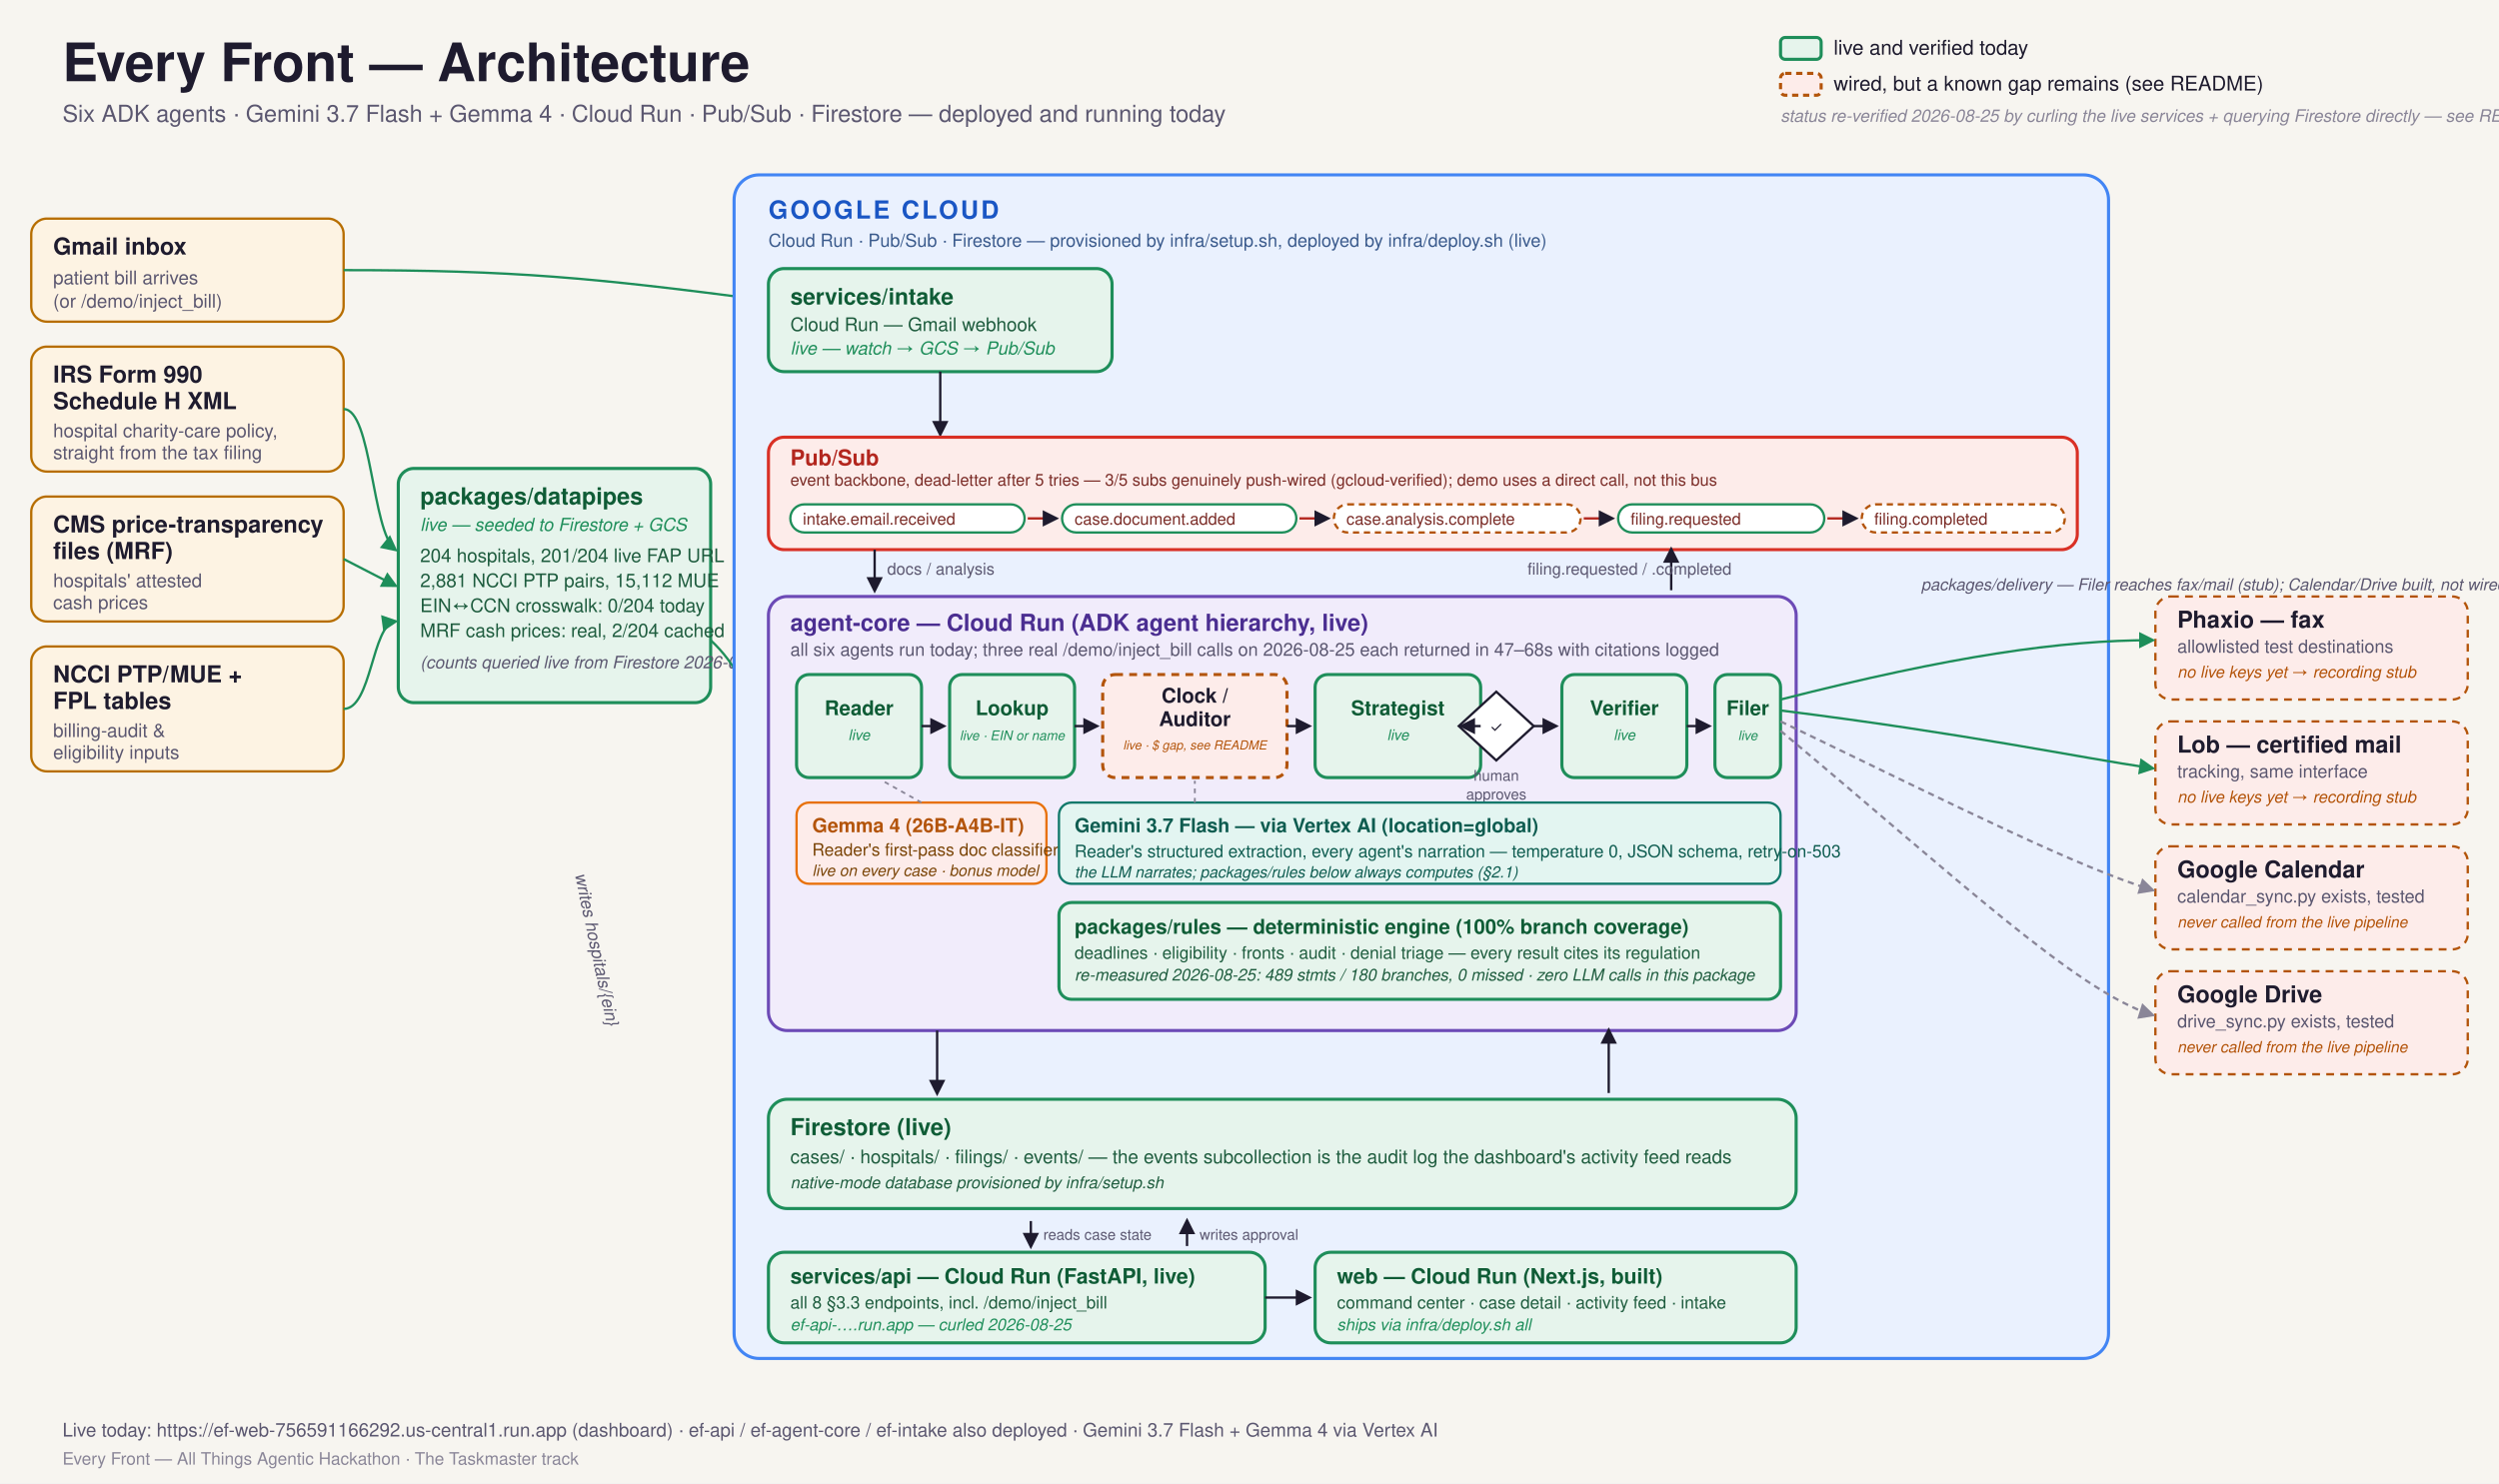
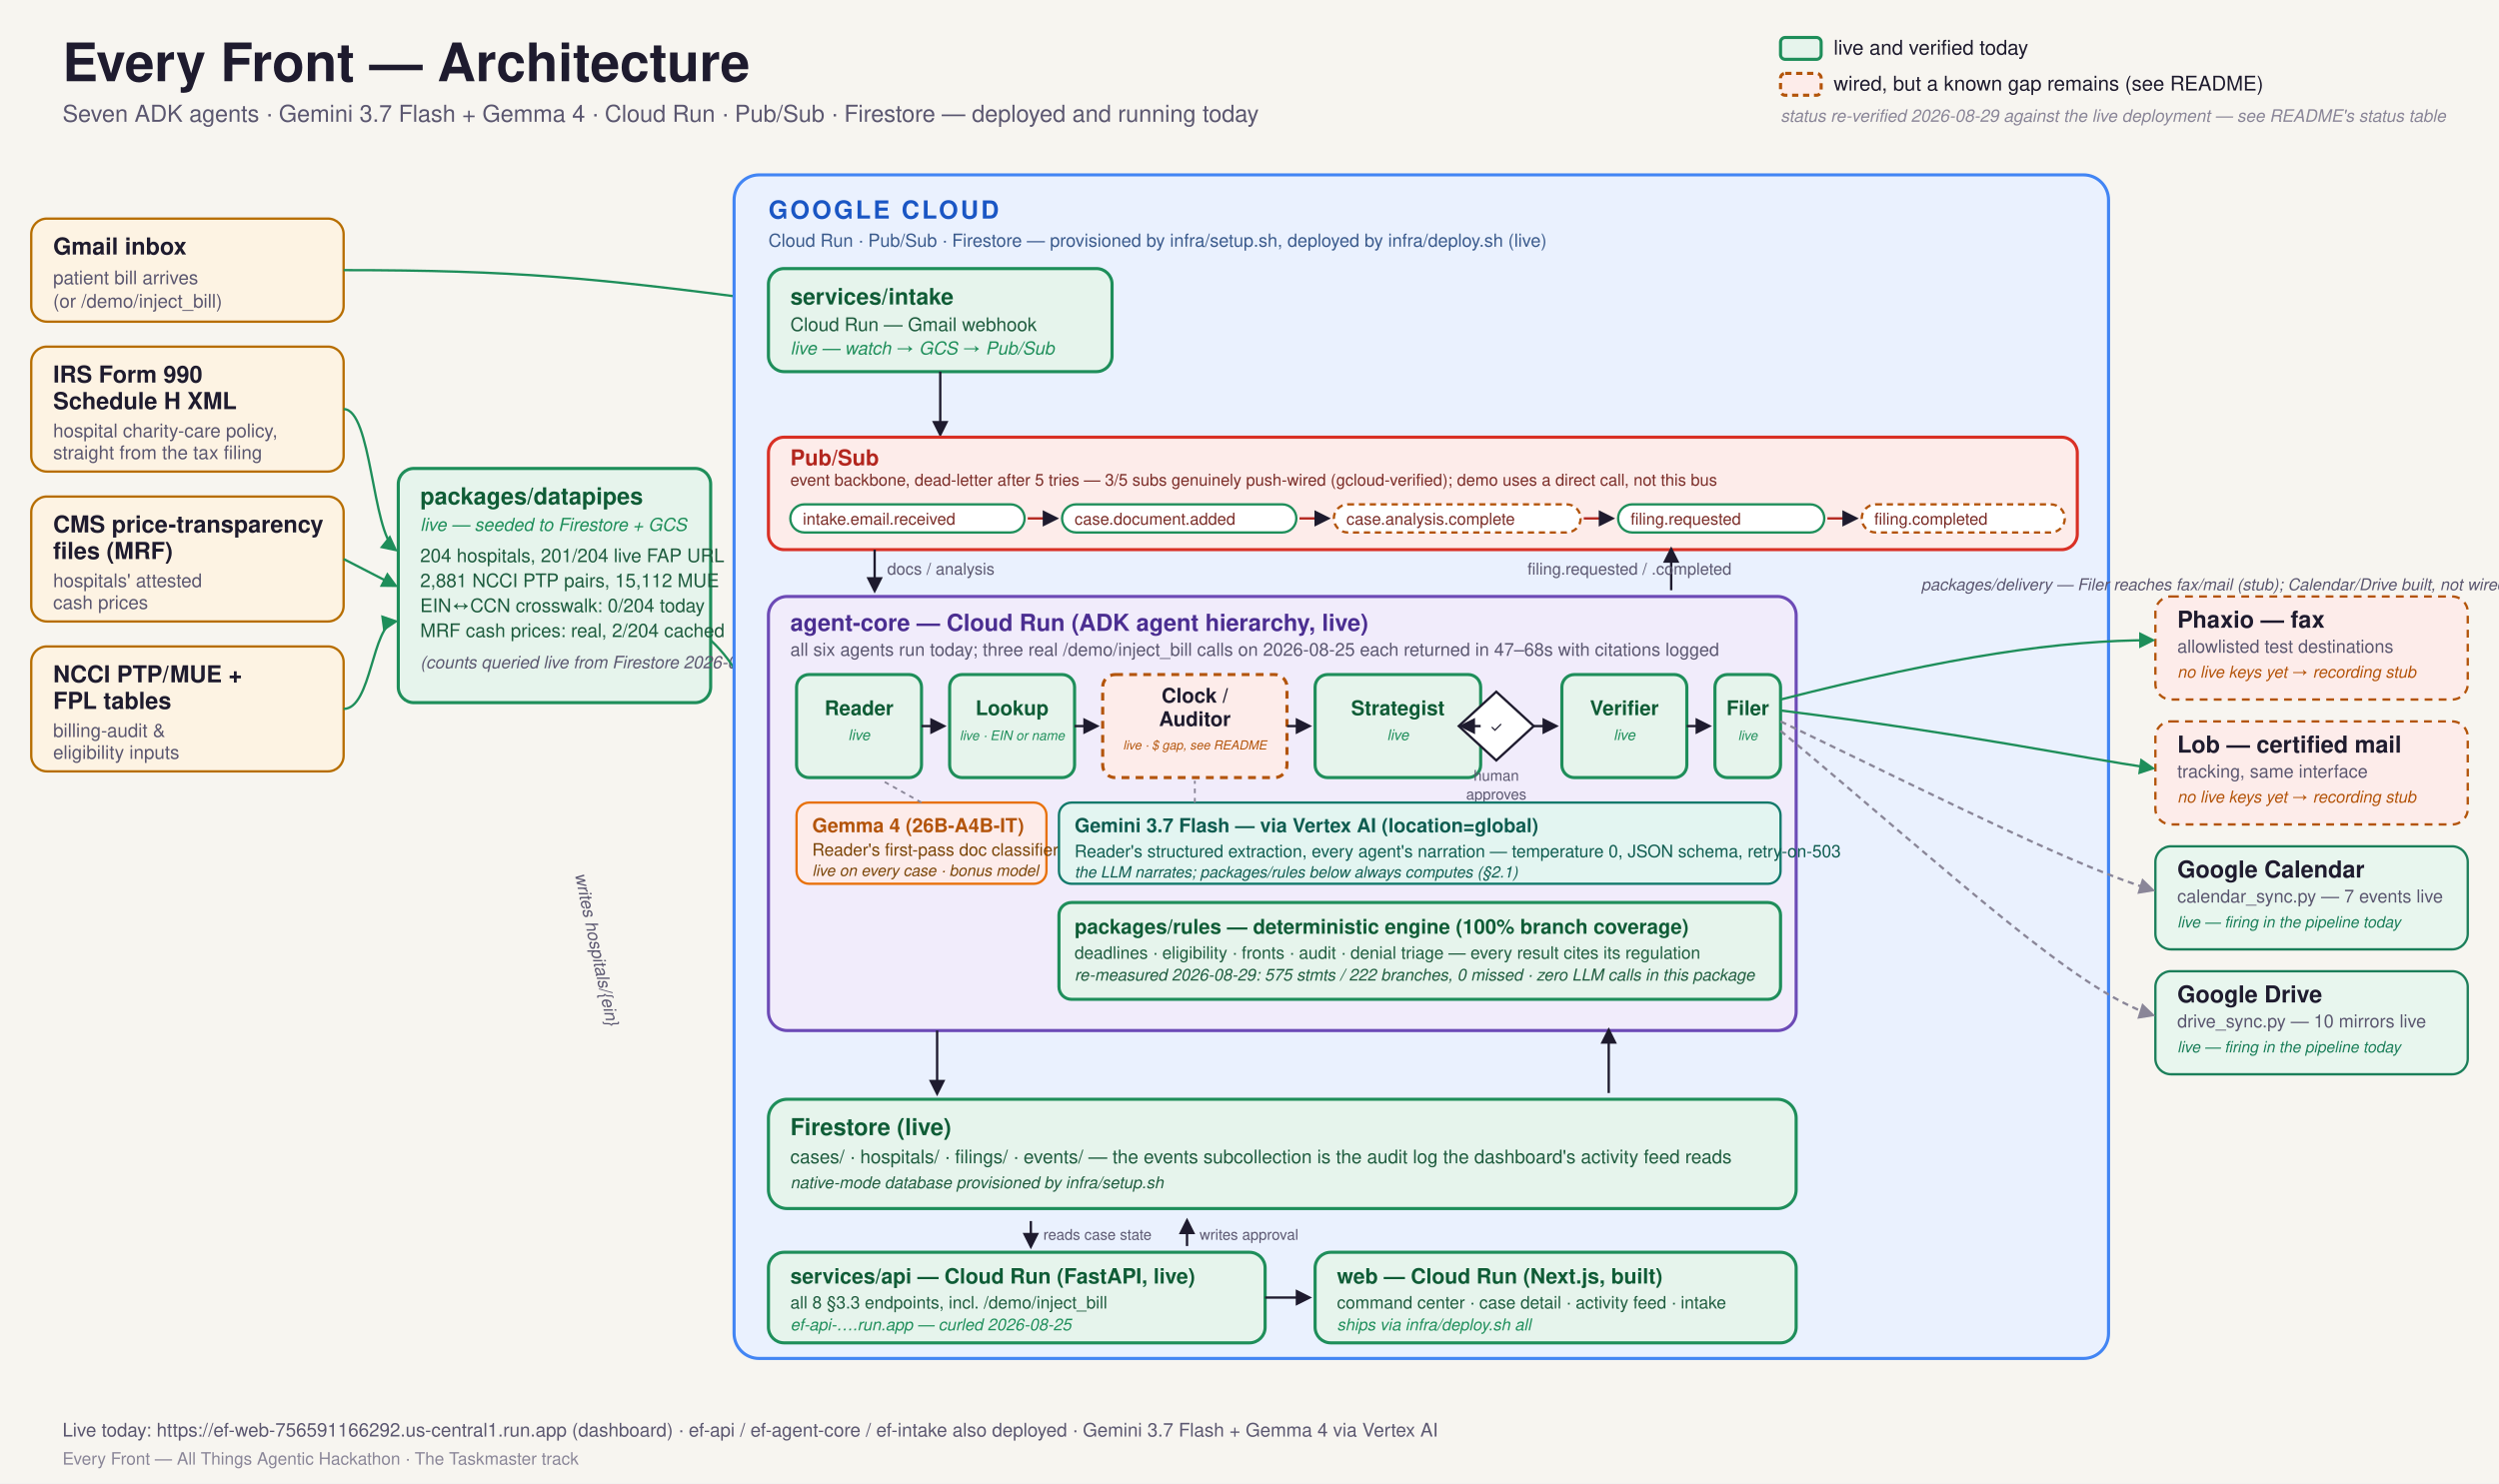
<svg xmlns="http://www.w3.org/2000/svg" viewBox="0 0 1600 950" width="1600" height="950" font-family="-apple-system, 'Segoe UI', Helvetica, Arial, sans-serif">
  <defs>
    <marker id="arrow" viewBox="0 0 10 10" refX="8" refY="5" markerWidth="7" markerHeight="7" orient="auto-start-reverse">
      <path d="M0,0 L10,5 L0,10 z" fill="#1E1B2E" />
    </marker>
    <marker id="arrowMuted" viewBox="0 0 10 10" refX="8" refY="5" markerWidth="7" markerHeight="7" orient="auto-start-reverse">
      <path d="M0,0 L10,5 L0,10 z" fill="#8A8698" />
    </marker>
    <marker id="arrowGreen" viewBox="0 0 10 10" refX="8" refY="5" markerWidth="7" markerHeight="7" orient="auto-start-reverse">
      <path d="M0,0 L10,5 L0,10 z" fill="#1E8E5A" />
    </marker>
  </defs>
  <rect x="0" y="0" width="1600" height="950" fill="#F7F5F0" />
  <text x="40" y="52" font-size="34" font-weight="700" fill="#1E1B2E">Every Front — Architecture</text>
-   <text x="40" y="78" font-size="15" fill="#5B5770">Six ADK agents · Gemini 3.7 Flash + Gemma 4 · Cloud Run · Pub/Sub · Firestore — deployed and running today</text>
+   <text x="40" y="78" font-size="15" fill="#5B5770">Seven ADK agents · Gemini 3.7 Flash + Gemma 4 · Cloud Run · Pub/Sub · Firestore — deployed and running today</text>
  <g>
    <rect x="1140" y="24" width="26" height="14" rx="3" fill="#E6F4EC" stroke="#1E8E5A" stroke-width="2" />
    <text x="1174" y="35" font-size="13" fill="#1E1B2E">live and verified today</text>
    <rect x="1140" y="47" width="26" height="14" rx="3" fill="#FDECEA" stroke="#B3540A" stroke-width="2" stroke-dasharray="4,3" />
    <text x="1174" y="58" font-size="13" fill="#1E1B2E">wired, but a known gap remains (see README)</text>
-     <text x="1140" y="78" font-size="11" font-style="italic" fill="#8A8698">status re-verified 2026-08-25 by curling the live services + querying Firestore directly — see README's status table</text>
+     <text x="1140" y="78" font-size="11" font-style="italic" fill="#8A8698">status re-verified 2026-08-29 against the live deployment — see README's status table</text>
  </g>
  <g>
    <rect x="20" y="140" width="200" height="66" rx="10" fill="#FDF3E3" stroke="#B76E00" stroke-width="1.5" />
    <text x="34" y="163" font-size="15" font-weight="600" fill="#1E1B2E">Gmail inbox</text>
    <text x="34" y="182" font-size="12" fill="#5B5770">patient bill arrives</text>
    <text x="34" y="197" font-size="12" fill="#5B5770">(or /demo/inject_bill)</text>
  </g>
  <g>
    <rect x="20" y="222" width="200" height="80" rx="10" fill="#FDF3E3" stroke="#B76E00" stroke-width="1.5" />
    <text x="34" y="245" font-size="15" font-weight="600" fill="#1E1B2E">IRS Form 990</text>
    <text x="34" y="262" font-size="15" font-weight="600" fill="#1E1B2E">Schedule H XML</text>
    <text x="34" y="280" font-size="12" fill="#5B5770">hospital charity-care policy,</text>
    <text x="34" y="294" font-size="12" fill="#5B5770">straight from the tax filing</text>
  </g>
  <g>
    <rect x="20" y="318" width="200" height="80" rx="10" fill="#FDF3E3" stroke="#B76E00" stroke-width="1.5" />
    <text x="34" y="341" font-size="15" font-weight="600" fill="#1E1B2E">CMS price-transparency</text>
    <text x="34" y="358" font-size="15" font-weight="600" fill="#1E1B2E">files (MRF)</text>
    <text x="34" y="376" font-size="12" fill="#5B5770">hospitals' attested</text>
    <text x="34" y="390" font-size="12" fill="#5B5770">cash prices</text>
  </g>
  <g>
    <rect x="20" y="414" width="200" height="80" rx="10" fill="#FDF3E3" stroke="#B76E00" stroke-width="1.5" />
    <text x="34" y="437" font-size="15" font-weight="600" fill="#1E1B2E">NCCI PTP/MUE +</text>
    <text x="34" y="454" font-size="15" font-weight="600" fill="#1E1B2E">FPL tables</text>
    <text x="34" y="472" font-size="12" fill="#5B5770">billing-audit &amp;</text>
    <text x="34" y="486" font-size="12" fill="#5B5770">eligibility inputs</text>
  </g>
  <g>
    <rect x="255" y="300" width="200" height="150" rx="10" fill="#E6F4EC" stroke="#1E8E5A" stroke-width="2" />
    <text x="269" y="323" font-size="15" font-weight="600" fill="#0F5C36">packages/datapipes</text>
    <text x="269" y="340" font-size="11.5" fill="#1E8E5A" font-style="italic">live — seeded to Firestore + GCS</text>
    <text x="269" y="360" font-size="12" fill="#1E5C3E">204 hospitals, 201/204 live FAP URL</text>
    <text x="269" y="376" font-size="12" fill="#1E5C3E">2,881 NCCI PTP pairs, 15,112 MUE</text>
    <text x="269" y="392" font-size="12" fill="#1E5C3E">EIN↔CCN crosswalk: 0/204 today</text>
    <text x="269" y="408" font-size="12" fill="#1E5C3E">MRF cash prices: real, 2/204 cached</text>
    <text x="269" y="428" font-size="11" fill="#5B5770" font-style="italic">(counts queried live from Firestore 2026-08-25)</text>
  </g>
  <path d="M220,262 C238,262 238,340 253,352" fill="none" stroke="#1E8E5A" stroke-width="1.5" marker-end="url(#arrowGreen)" />
  <path d="M220,358 L253,375" fill="none" stroke="#1E8E5A" stroke-width="1.5" marker-end="url(#arrowGreen)" />
  <path d="M220,454 C238,454 238,400 253,398" fill="none" stroke="#1E8E5A" stroke-width="1.5" marker-end="url(#arrowGreen)" />
  <path d="M220,173 C330,173 380,178 488,192" fill="none" stroke="#1E8E5A" stroke-width="1.5" marker-end="url(#arrowGreen)" />
  <path d="M455,410 C520,470 470,600 488,712" fill="none" stroke="#1E8E5A" stroke-width="1.5" marker-end="url(#arrowGreen)" />
  <text x="368" y="560" font-size="11" fill="#5B5770" font-style="italic" transform="rotate(78 368 560)">writes hospitals/{ein}</text>
  <rect x="470" y="112" width="880" height="758" rx="16" fill="#EAF1FE" stroke="#4285F4" stroke-width="2" />
  <text x="492" y="140" font-size="16" font-weight="700" fill="#1A56C4" letter-spacing="1.5">GOOGLE CLOUD</text>
  <text x="492" y="158" font-size="11.5" fill="#3A5A8C">Cloud Run · Pub/Sub · Firestore — provisioned by infra/setup.sh, deployed by infra/deploy.sh (live)</text>
  <rect x="492" y="172" width="220" height="66" rx="10" fill="#E6F4EC" stroke="#1E8E5A" stroke-width="2" />
  <text x="506" y="195" font-size="14.5" font-weight="600" fill="#0F5C36">services/intake</text>
  <text x="506" y="212" font-size="12" fill="#1E5C3E">Cloud Run — Gmail webhook</text>
  <text x="506" y="227" font-size="11.5" fill="#1E8E5A" font-style="italic">live — watch → GCS → Pub/Sub</text>
  <line x1="602" y1="238" x2="602" y2="278" stroke="#1E1B2E" stroke-width="1.5" marker-end="url(#arrow)" />
  <rect x="492" y="280" width="838" height="72" rx="10" fill="#FDECEA" stroke="#D93025" stroke-width="2" />
  <text x="506" y="298" font-size="14" font-weight="700" fill="#B3261E">Pub/Sub</text>
  <text x="506" y="311" font-size="10.5" fill="#7A2B26">event backbone, dead-letter after 5 tries — 3/5 subs genuinely push-wired (gcloud-verified); demo uses a direct call, not this bus</text>
  <g font-size="10.5" fill="#7A2B26">
    <rect x="506" y="323" width="150" height="18" rx="9" fill="#FFFFFF" stroke="#1E8E5A" stroke-width="1.5" />
    <text x="514" y="336">intake.email.received</text>
    <path d="M658,332 L676,332" stroke="#B3261E" stroke-width="1.5" marker-end="url(#arrow)" />
    <rect x="680" y="323" width="150" height="18" rx="9" fill="#FFFFFF" stroke="#1E8E5A" stroke-width="1.5" />
    <text x="688" y="336">case.document.added</text>
    <path d="M832,332 L850,332" stroke="#B3261E" stroke-width="1.5" marker-end="url(#arrow)" />
    <rect x="854" y="323" width="158" height="18" rx="9" fill="#FFFFFF" stroke="#B3540A" stroke-width="1.5" stroke-dasharray="4,3" />
    <text x="862" y="336">case.analysis.complete</text>
    <path d="M1014,332 L1032,332" stroke="#B3261E" stroke-width="1.5" marker-end="url(#arrow)" />
    <rect x="1036" y="323" width="132" height="18" rx="9" fill="#FFFFFF" stroke="#1E8E5A" stroke-width="1.5" />
    <text x="1044" y="336">filing.requested</text>
    <path d="M1170,332 L1188,332" stroke="#B3261E" stroke-width="1.5" marker-end="url(#arrow)" />
    <rect x="1192" y="323" width="130" height="18" rx="9" fill="#FFFFFF" stroke="#B3540A" stroke-width="1.5" stroke-dasharray="4,3" />
    <text x="1200" y="336">filing.completed</text>
  </g>
  <line x1="560" y1="352" x2="560" y2="378" stroke="#1E1B2E" stroke-width="1.5" marker-end="url(#arrow)" />
  <text x="568" y="368" font-size="10.5" fill="#5B5770">docs / analysis</text>
  <line x1="1070" y1="378" x2="1070" y2="352" stroke="#1E1B2E" stroke-width="1.5" marker-end="url(#arrow)" />
  <text x="978" y="368" font-size="10.5" fill="#5B5770">filing.requested / .completed</text>
  <rect x="492" y="382" width="658" height="278" rx="12" fill="#F1ECFB" stroke="#6C4AB6" stroke-width="2" />
  <text x="506" y="404" font-size="15" font-weight="700" fill="#4B2E91">agent-core — Cloud Run (ADK agent hierarchy, live)</text>
  <text x="506" y="420" font-size="11.5" fill="#5B5770">all six agents run today; three real /demo/inject_bill calls on 2026-08-25 each returned in 47–68s with citations logged</text>
  <rect x="510" y="432" width="80" height="66" rx="8" fill="#E6F4EC" stroke="#1E8E5A" stroke-width="2" />
  <text x="550" y="458" font-size="13" font-weight="600" fill="#0F5C36" text-anchor="middle">Reader</text>
  <text x="550" y="474" font-size="9.5" fill="#1E8E5A" text-anchor="middle" font-style="italic">live</text>
  <path d="M590,465 L604,465" stroke="#1E1B2E" stroke-width="1.5" marker-end="url(#arrow)" />
  <rect x="608" y="432" width="80" height="66" rx="8" fill="#E6F4EC" stroke="#1E8E5A" stroke-width="2" />
  <text x="648" y="458" font-size="13" font-weight="600" fill="#0F5C36" text-anchor="middle">Lookup</text>
  <text x="648" y="474" font-size="8.5" fill="#1E8E5A" text-anchor="middle" font-style="italic">live · EIN or name</text>
  <path d="M688,465 L702,465" stroke="#1E1B2E" stroke-width="1.5" marker-end="url(#arrow)" />
  <rect x="706" y="432" width="118" height="66" rx="8" fill="#FDECEA" stroke="#B3540A" stroke-width="2" stroke-dasharray="5,4" />
  <text x="765" y="450" font-size="13" font-weight="600" fill="#1E1B2E" text-anchor="middle">Clock /</text>
  <text x="765" y="465" font-size="13" font-weight="600" fill="#1E1B2E" text-anchor="middle">Auditor</text>
  <text x="765" y="480" font-size="8" fill="#B3540A" text-anchor="middle" font-style="italic">live · $ gap, see README</text>
  <path d="M824,465 L838,465" stroke="#1E1B2E" stroke-width="1.5" marker-end="url(#arrow)" />
  <rect x="842" y="432" width="106" height="66" rx="8" fill="#E6F4EC" stroke="#1E8E5A" stroke-width="2" />
  <text x="895" y="458" font-size="13" font-weight="600" fill="#0F5C36" text-anchor="middle">Strategist</text>
  <text x="895" y="474" font-size="9.5" fill="#1E8E5A" text-anchor="middle" font-style="italic">live</text>
  <path d="M958,443 L982,465 L958,487 L934,465 Z" fill="#FFFFFF" stroke="#1E1B2E" stroke-width="1.5" />
  <text x="958" y="469" font-size="9.5" fill="#1E1B2E" text-anchor="middle">✓</text>
  <text x="958" y="500" font-size="9.5" fill="#5B5770" text-anchor="middle">human</text>
  <text x="958" y="512" font-size="9.5" fill="#5B5770" text-anchor="middle">approves</text>
  <path d="M948,465 L936,465" stroke="#1E1B2E" stroke-width="1.5" marker-end="url(#arrow)" />
  <path d="M982,465 L996,465" stroke="#1E1B2E" stroke-width="1.5" marker-end="url(#arrow)" />
  <rect x="1000" y="432" width="80" height="66" rx="8" fill="#E6F4EC" stroke="#1E8E5A" stroke-width="2" />
  <text x="1040" y="458" font-size="13" font-weight="600" fill="#0F5C36" text-anchor="middle">Verifier</text>
  <text x="1040" y="474" font-size="9.5" fill="#1E8E5A" text-anchor="middle" font-style="italic">live</text>
  <path d="M1080,465 L1094,465" stroke="#1E1B2E" stroke-width="1.5" marker-end="url(#arrow)" />
  <rect x="1098" y="432" width="42" height="66" rx="8" fill="#E6F4EC" stroke="#1E8E5A" stroke-width="2" />
  <text x="1119" y="458" font-size="13" font-weight="600" fill="#0F5C36" text-anchor="middle">Filer</text>
  <text x="1119" y="474" font-size="8.5" fill="#1E8E5A" text-anchor="middle" font-style="italic">live</text>
  <rect x="510" y="514" width="160" height="52" rx="8" fill="#FDECEA" stroke="#E8710A" stroke-width="1.5" />
  <text x="520" y="533" font-size="12.5" font-weight="700" fill="#B3540A">Gemma 4 (26B-A4B-IT)</text>
  <text x="520" y="548" font-size="11" fill="#7A4406">Reader's first-pass doc classifier</text>
  <text x="520" y="561" font-size="10" fill="#7A4406" font-style="italic">live on every case · bonus model</text>
  <line x1="590" y1="514" x2="565" y2="500" stroke="#8A8698" stroke-width="1.2" stroke-dasharray="3,3" />
  <rect x="678" y="514" width="462" height="52" rx="8" fill="#E3F5F1" stroke="#12796B" stroke-width="1.5" />
  <text x="688" y="533" font-size="12.5" font-weight="700" fill="#0E5C50">Gemini 3.7 Flash — via Vertex AI (location=global)</text>
  <text x="688" y="549" font-size="11" fill="#0E5C50">Reader's structured extraction, every agent's narration — temperature 0, JSON schema, retry-on-503</text>
  <text x="688" y="562" font-size="10" fill="#0E5C50" font-style="italic">the LLM narrates; packages/rules below always computes (§2.1)</text>
  <line x1="765" y1="514" x2="765" y2="500" stroke="#8A8698" stroke-width="1.2" stroke-dasharray="3,3" />
  <rect x="678" y="578" width="462" height="62" rx="8" fill="#E6F4EC" stroke="#1E8E5A" stroke-width="2" />
  <text x="688" y="598" font-size="13" font-weight="700" fill="#0F5C36">packages/rules — deterministic engine (100% branch coverage)</text>
  <text x="688" y="614" font-size="11" fill="#1E5C3E">deadlines · eligibility · fronts · audit · denial triage — every result cites its regulation</text>
-   <text x="688" y="628" font-size="10.5" fill="#1E5C3E" font-style="italic">re-measured 2026-08-25: 489 stmts / 180 branches, 0 missed · zero LLM calls in this package</text>
+   <text x="688" y="628" font-size="10.5" fill="#1E5C3E" font-style="italic">re-measured 2026-08-29: 575 stmts / 222 branches, 0 missed · zero LLM calls in this package</text>
  <line x1="600" y1="660" x2="600" y2="700" stroke="#1E1B2E" stroke-width="1.5" marker-end="url(#arrow)" />
  <line x1="1030" y1="700" x2="1030" y2="660" stroke="#1E1B2E" stroke-width="1.5" marker-end="url(#arrow)" />
  <rect x="492" y="704" width="658" height="70" rx="12" fill="#E6F4EC" stroke="#1E8E5A" stroke-width="2" />
  <text x="506" y="727" font-size="15" font-weight="700" fill="#0F5C36">Firestore (live)</text>
  <text x="506" y="745" font-size="12" fill="#1E5C3E">cases/ · hospitals/ · filings/ · events/ — the events subcollection is the audit log the dashboard's activity feed reads</text>
  <text x="506" y="761" font-size="10.5" fill="#1E5C3E" font-style="italic">native-mode database provisioned by infra/setup.sh</text>
  <line x1="660" y1="782" x2="660" y2="798" stroke="#1E1B2E" stroke-width="1.5" marker-end="url(#arrow)" />
  <text x="668" y="794" font-size="9.5" fill="#5B5770">reads case state</text>
  <line x1="760" y1="798" x2="760" y2="782" stroke="#1E1B2E" stroke-width="1.5" marker-end="url(#arrow)" />
  <text x="768" y="794" font-size="9.5" fill="#5B5770">writes approval</text>
  <rect x="492" y="802" width="318" height="58" rx="10" fill="#E6F4EC" stroke="#1E8E5A" stroke-width="2" />
  <text x="506" y="822" font-size="13.5" font-weight="600" fill="#0F5C36">services/api — Cloud Run (FastAPI, live)</text>
  <text x="506" y="838" font-size="11" fill="#1E5C3E">all 8 §3.3 endpoints, incl. /demo/inject_bill</text>
  <text x="506" y="852" font-size="10.5" fill="#1E8E5A" font-style="italic">ef-api-….run.app — curled 2026-08-25</text>
  <line x1="810" y1="831" x2="838" y2="831" stroke="#1E1B2E" stroke-width="1.5" marker-end="url(#arrow)" />
  <rect x="842" y="802" width="308" height="58" rx="10" fill="#E6F4EC" stroke="#1E8E5A" stroke-width="2" />
  <text x="856" y="822" font-size="13.5" font-weight="600" fill="#0F5C36">web — Cloud Run (Next.js, built)</text>
  <text x="856" y="838" font-size="11" fill="#1E5C3E">command center · case detail · activity feed · intake</text>
  <text x="856" y="852" font-size="10.5" fill="#1E8E5A" font-style="italic">ships via infra/deploy.sh all</text>
  <g>
    <rect x="1380" y="382" width="200" height="66" rx="10" fill="#FDECEA" stroke="#B3540A" stroke-width="1.5" stroke-dasharray="5,4" />
    <text x="1394" y="402" font-size="15" font-weight="600" fill="#1E1B2E">Phaxio — fax</text>
    <text x="1394" y="418" font-size="11.5" fill="#5B5770">allowlisted test destinations</text>
    <text x="1394" y="434" font-size="10.5" fill="#B3540A" font-style="italic">no live keys yet → recording stub</text>
  </g>
  <g>
    <rect x="1380" y="462" width="200" height="66" rx="10" fill="#FDECEA" stroke="#B3540A" stroke-width="1.5" stroke-dasharray="5,4" />
    <text x="1394" y="482" font-size="15" font-weight="600" fill="#1E1B2E">Lob — certified mail</text>
    <text x="1394" y="498" font-size="11.5" fill="#5B5770">tracking, same interface</text>
    <text x="1394" y="514" font-size="10.5" fill="#B3540A" font-style="italic">no live keys yet → recording stub</text>
  </g>
  <g>
-     <rect x="1380" y="542" width="200" height="66" rx="10" fill="#FDECEA" stroke="#B3540A" stroke-width="1.5" stroke-dasharray="5,4" />
+     <rect x="1380" y="542" width="200" height="66" rx="10" fill="#E8F6EE" stroke="#1B7F5A" stroke-width="1.5" />
    <text x="1394" y="562" font-size="15" font-weight="600" fill="#1E1B2E">Google Calendar</text>
-     <text x="1394" y="578" font-size="11.5" fill="#5B5770">calendar_sync.py exists, tested</text>
-     <text x="1394" y="594" font-size="10" fill="#B3540A" font-style="italic">never called from the live pipeline</text>
+     <text x="1394" y="578" font-size="11.5" fill="#5B5770">calendar_sync.py — 7 events live</text>
+     <text x="1394" y="594" font-size="10" fill="#1B7F5A" font-style="italic">live — firing in the pipeline today</text>
  </g>
  <g>
-     <rect x="1380" y="622" width="200" height="66" rx="10" fill="#FDECEA" stroke="#B3540A" stroke-width="1.5" stroke-dasharray="5,4" />
+     <rect x="1380" y="622" width="200" height="66" rx="10" fill="#E8F6EE" stroke="#1B7F5A" stroke-width="1.5" />
    <text x="1394" y="642" font-size="15" font-weight="600" fill="#1E1B2E">Google Drive</text>
-     <text x="1394" y="658" font-size="11.5" fill="#5B5770">drive_sync.py exists, tested</text>
-     <text x="1394" y="674" font-size="10" fill="#B3540A" font-style="italic">never called from the live pipeline</text>
+     <text x="1394" y="658" font-size="11.5" fill="#5B5770">drive_sync.py — 10 mirrors live</text>
+     <text x="1394" y="674" font-size="10" fill="#1B7F5A" font-style="italic">live — firing in the pipeline today</text>
  </g>
  <path d="M1140,448 C1250,420 1320,410 1378,410" fill="none" stroke="#1E8E5A" stroke-width="1.5" marker-end="url(#arrowGreen)" />
  <path d="M1140,455 C1260,470 1330,485 1378,492" fill="none" stroke="#1E8E5A" stroke-width="1.5" marker-end="url(#arrowGreen)" />
  <path d="M1140,462 C1260,520 1330,555 1378,570" fill="none" stroke="#8A8698" stroke-width="1.5" stroke-dasharray="4,3" marker-end="url(#arrowMuted)" />
  <path d="M1140,468 C1250,560 1330,635 1378,650" fill="none" stroke="#8A8698" stroke-width="1.5" stroke-dasharray="4,3" marker-end="url(#arrowMuted)" />
  <text x="1230" y="378" font-size="10.5" fill="#5B5770" font-style="italic">packages/delivery — Filer reaches fax/mail (stub); Calendar/Drive built, not wired</text>
  <text x="40" y="920" font-size="12" fill="#5B5770">Live today: https://ef-web-756591166292.us-central1.run.app (dashboard) · ef-api / ef-agent-core / ef-intake also deployed · Gemini 3.7 Flash + Gemma 4 via Vertex AI</text>
  <text x="40" y="938" font-size="11" fill="#8A8698">Every Front — All Things Agentic Hackathon · The Taskmaster track</text>
</svg>
